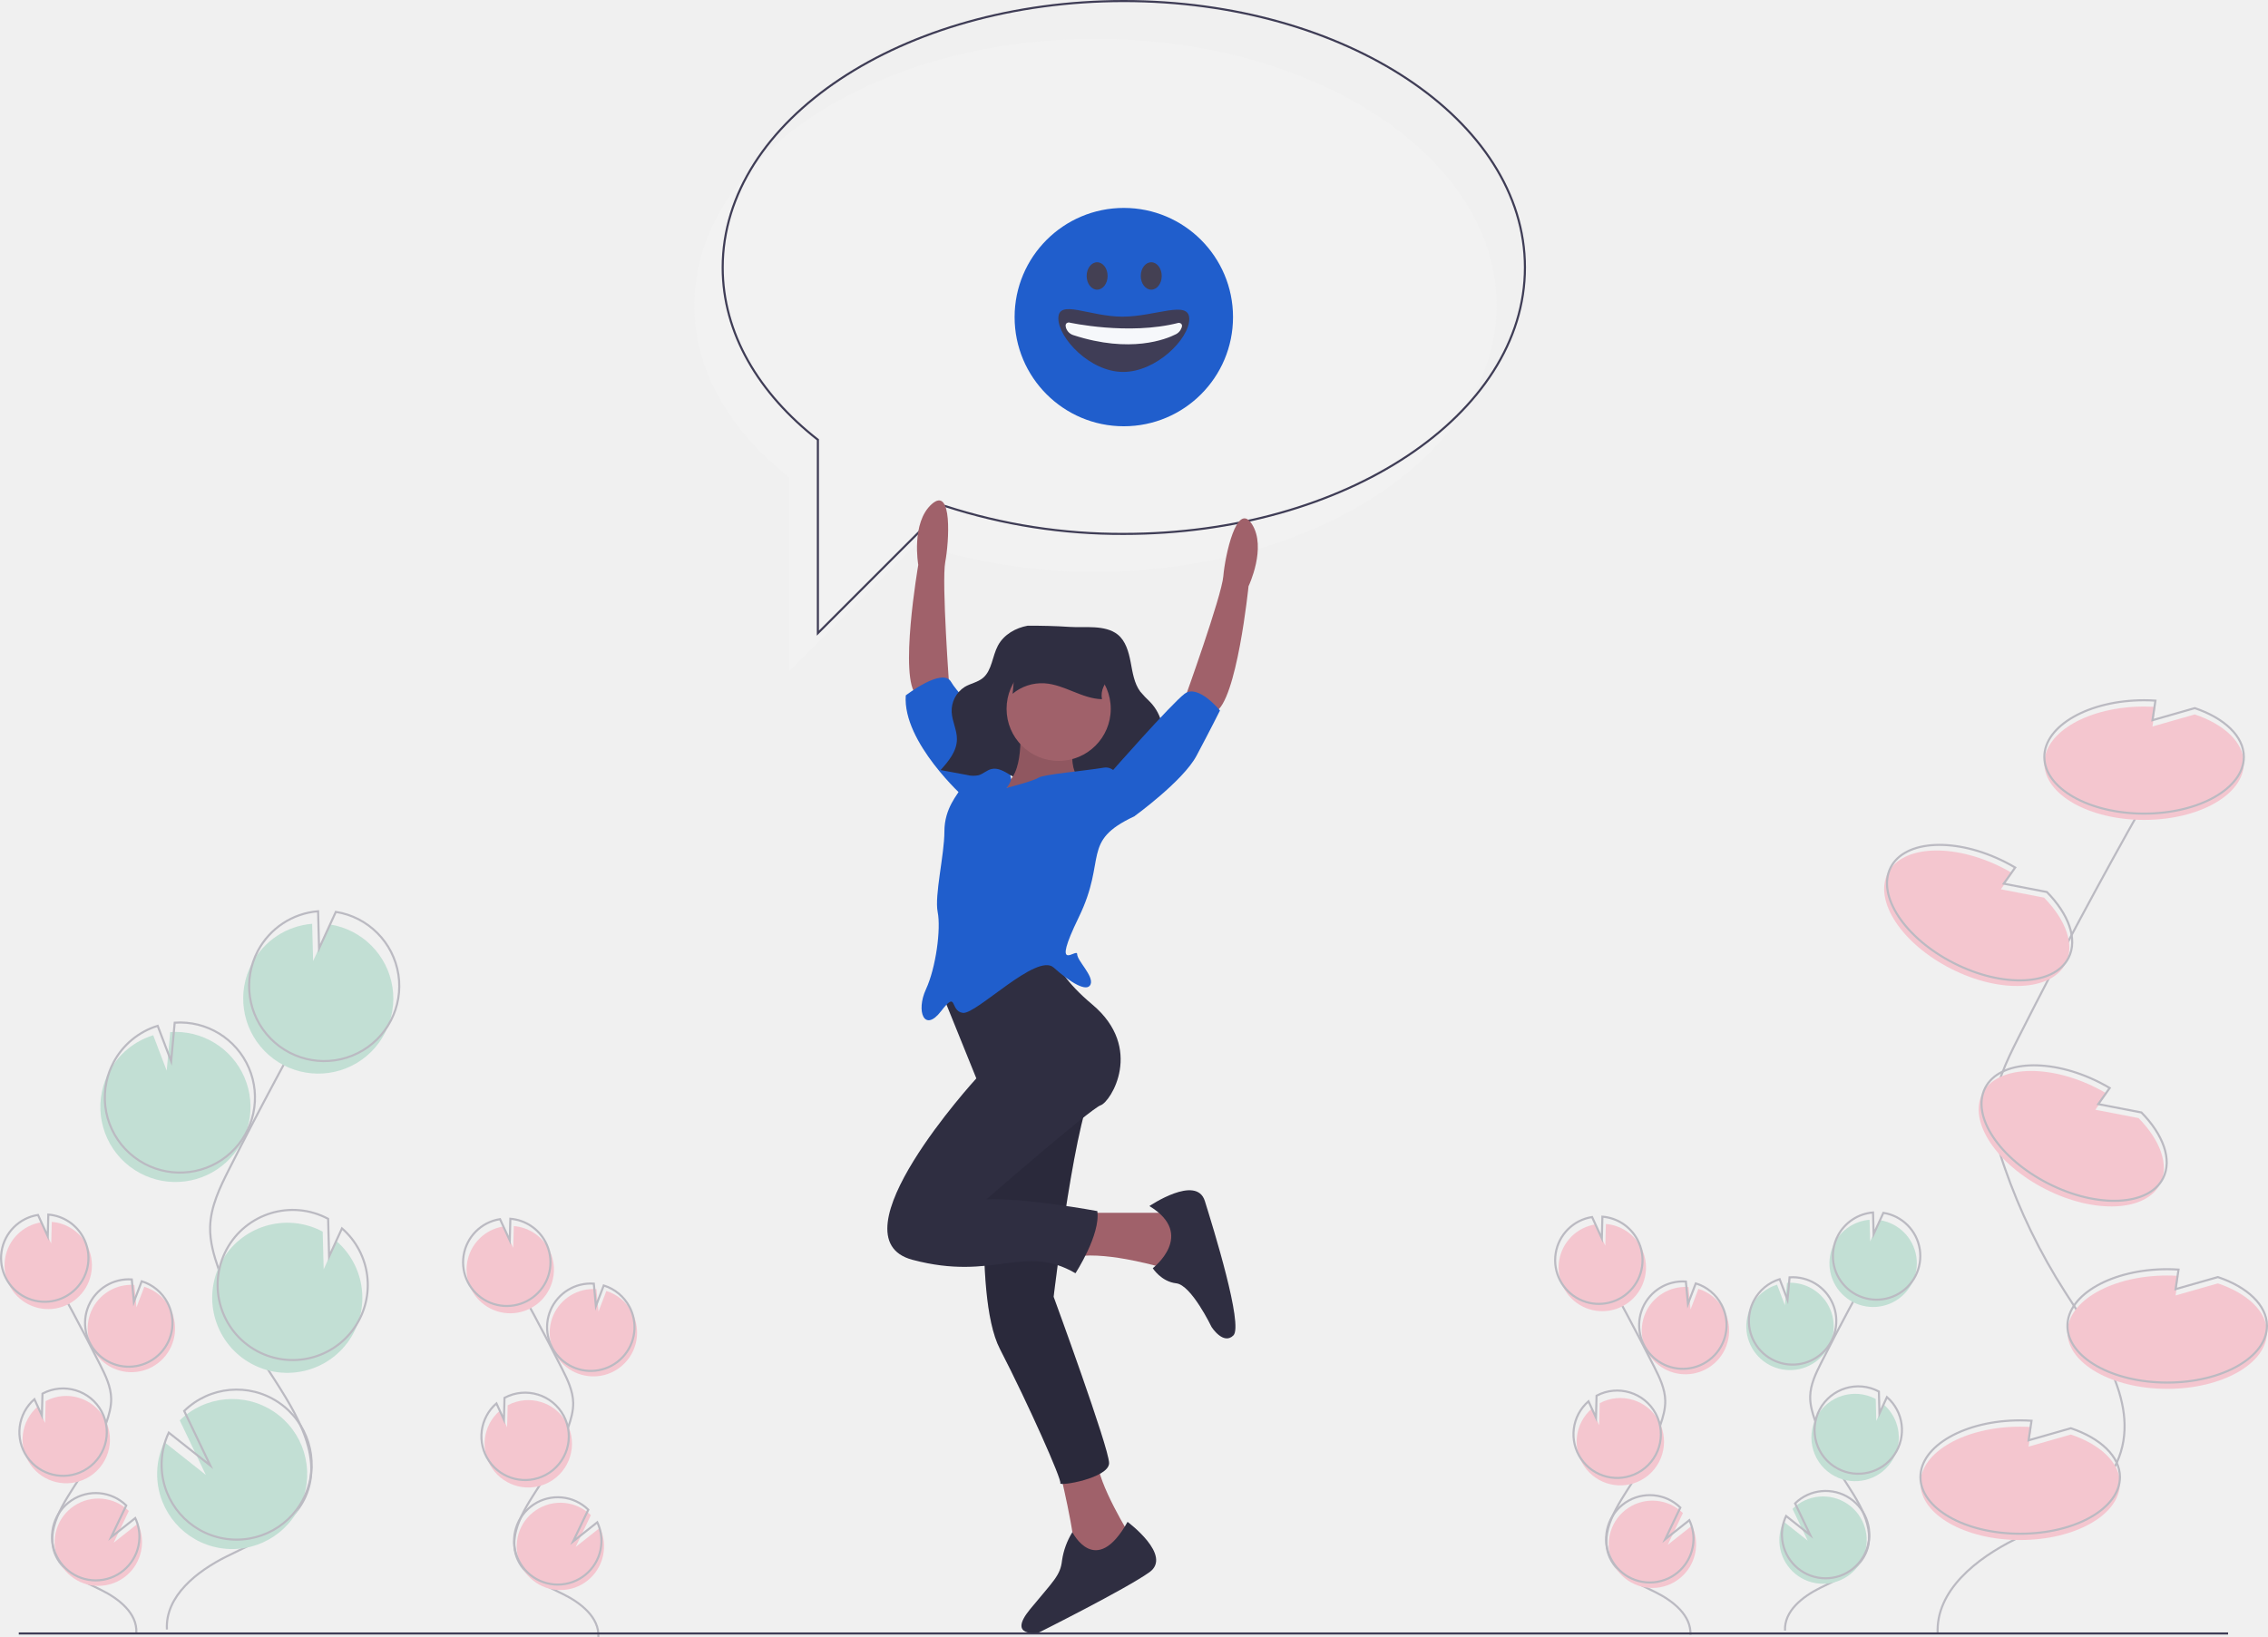
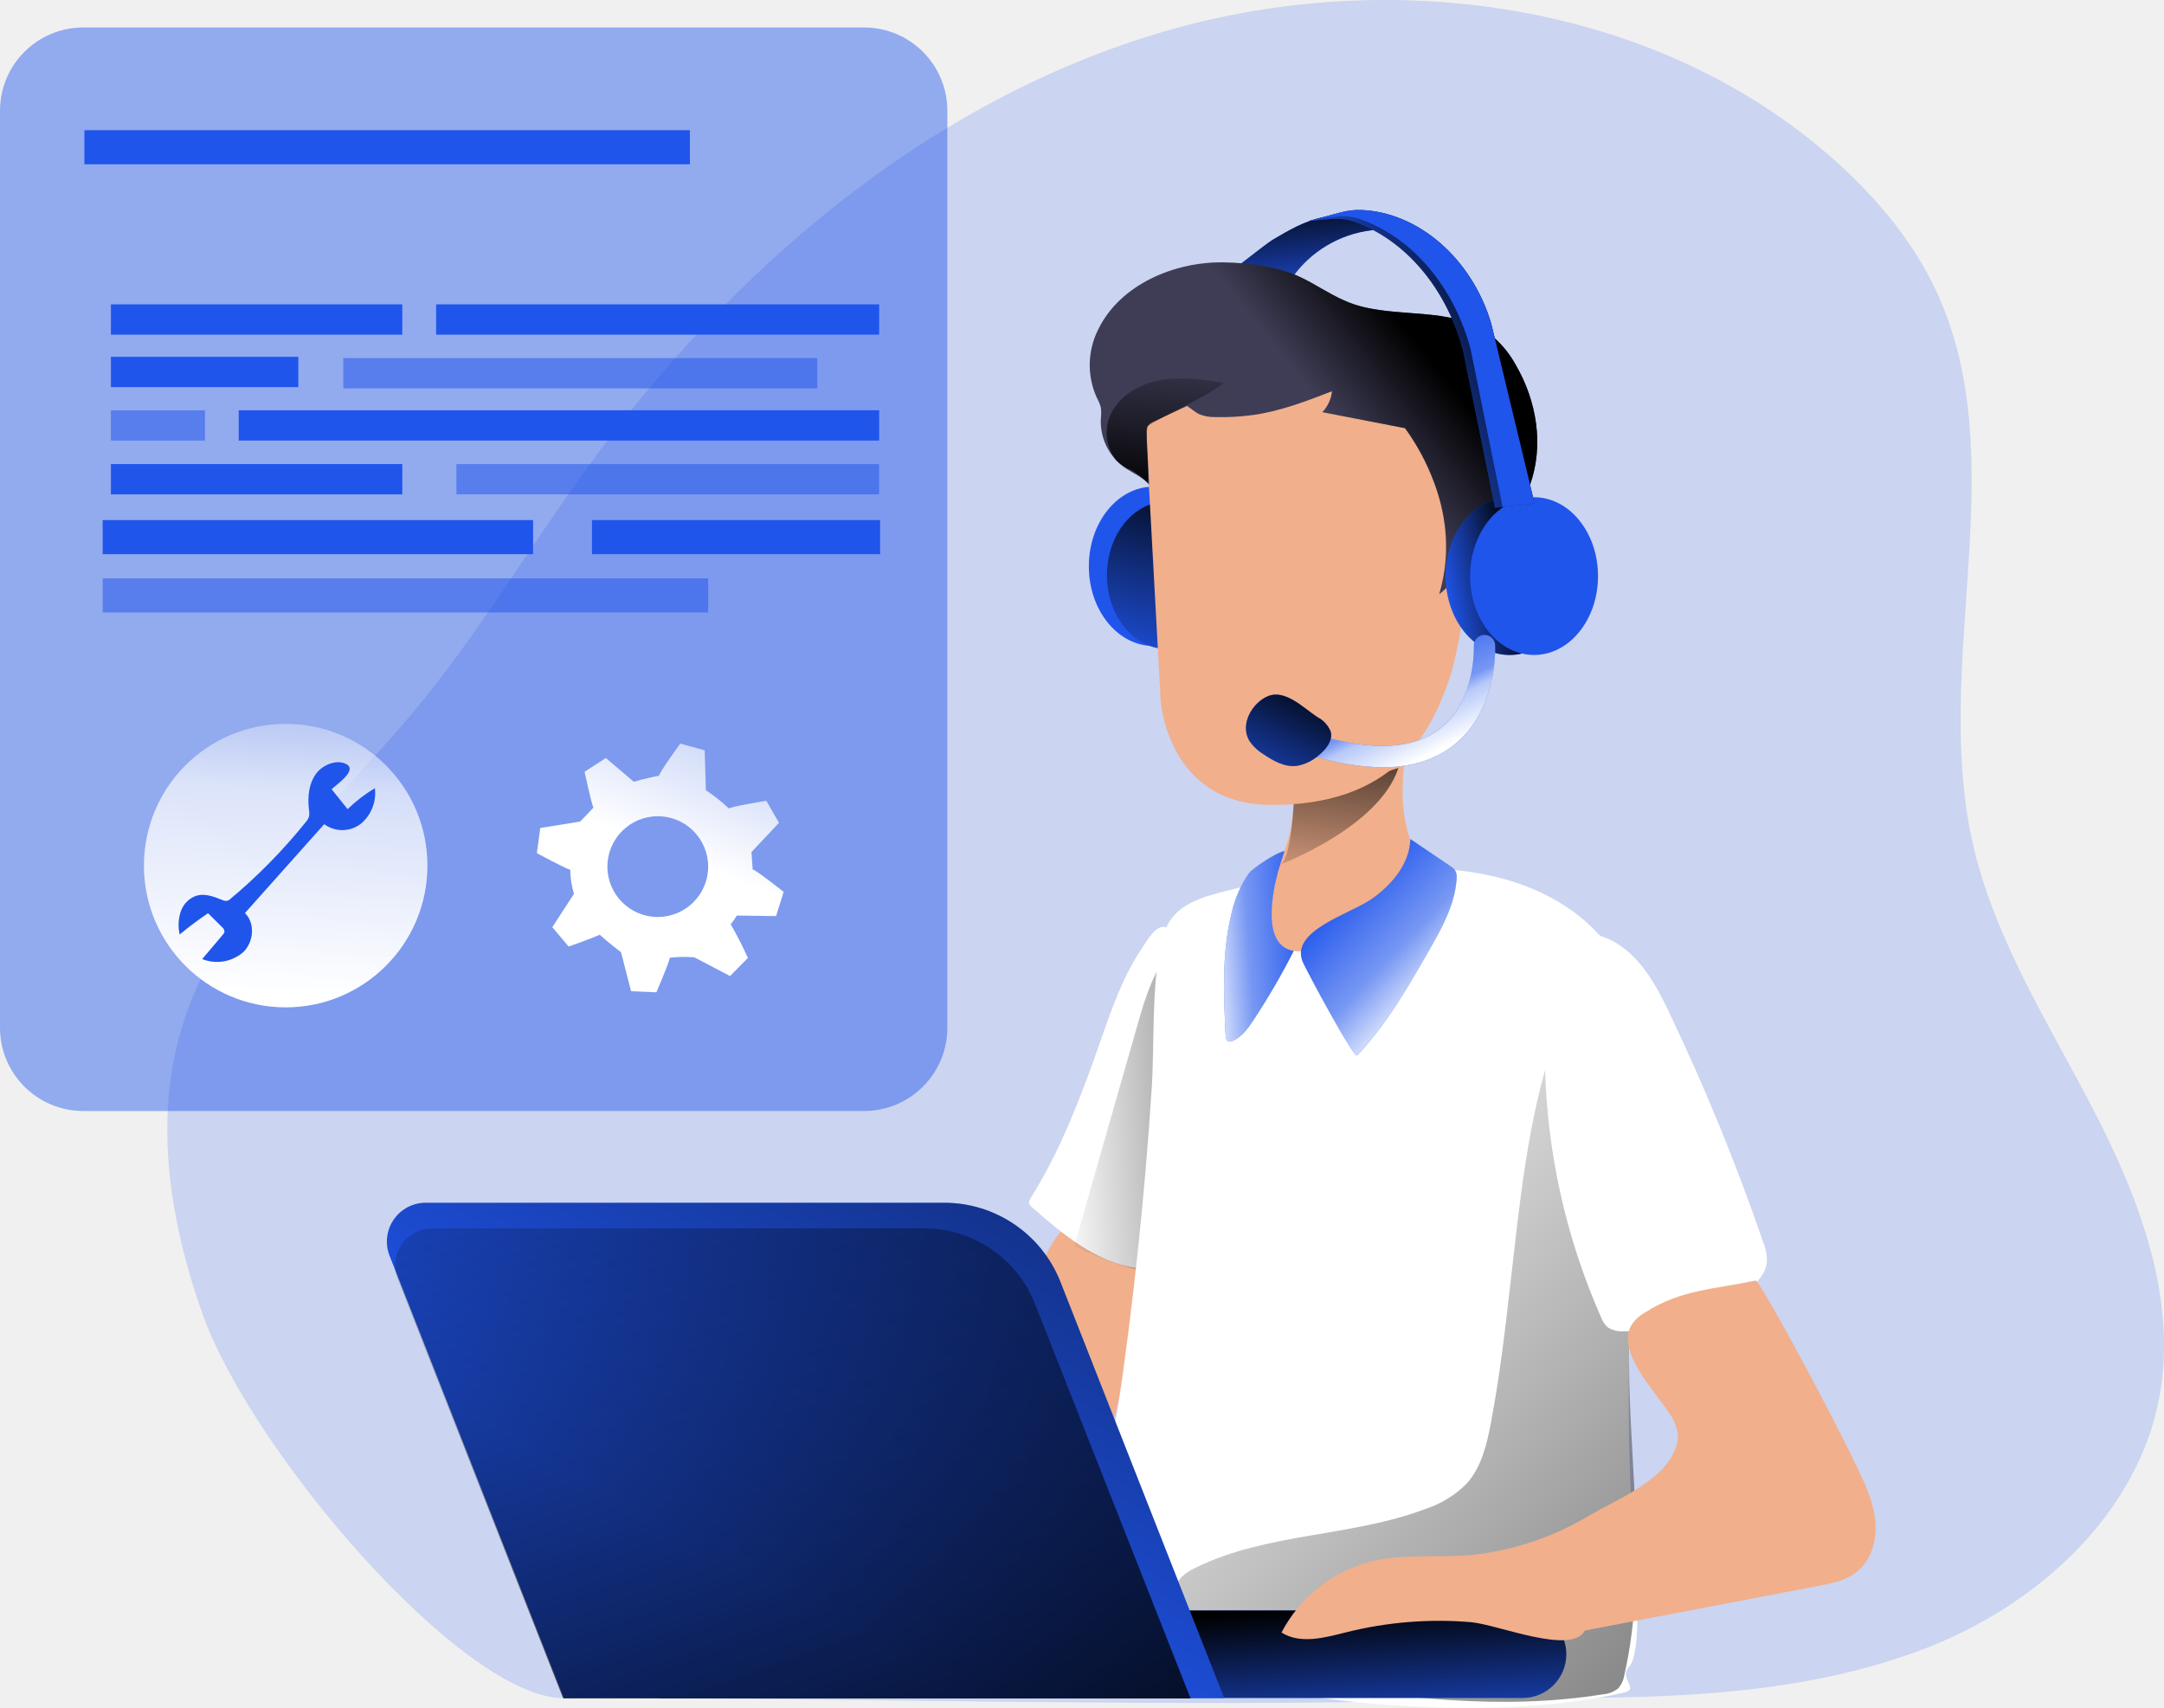
- <svg xmlns="http://www.w3.org/2000/svg" id="ad94a318-fdfb-45a5-9490-4bb7b0f90139" data-name="Layer 1" width="1079.944" height="779.709" viewBox="0 0 1079.944 779.709">
-   <path d="M581.65,78.409c-105.486,0-191,56.816-191,126.902,0,31.294,17.059,59.936,45.322,82.062V379.477l60.546-60.546a271.673,271.673,0,0,0,85.132,13.282c105.486,0,191-56.816,191-126.902S687.136,78.409,581.65,78.409Z" transform="translate(-60.02816 -59.9088)" fill="#f2f2f2" />
-   <g opacity="0.3">
-     <path d="M902.585,710.059a20.813,20.813,0,1,0,8.339-39.133l-.986,10.679-3.731-9.8a20.734,20.734,0,0,0-12.221,10.109,20.408,20.408,0,0,0-1.974,5.407A20.809,20.809,0,0,0,902.585,710.059Z" transform="translate(-60.02816 -59.9088)" fill="#57b894" />
-     <path d="M910.001,836.591c-.495-9.271,8.313-16.181,16.631-20.306s17.9-7.978,21.735-16.433c5.513-12.151-3.919-25.329-11.121-36.561a125.3,125.3,0,0,1-12.919-26.631c-1.298-3.751-2.429-7.641-2.348-11.61.116-5.716,2.713-11.052,5.29-16.155q12.88-25.498,26.954-50.369" transform="translate(-60.02816 -59.9088)" fill="none" stroke="#3f3d56" stroke-miterlimit="10" />
-     <path d="M903.82,707.449a20.813,20.813,0,1,0,8.339-39.133l-.986,10.679-3.731-9.8a20.734,20.734,0,0,0-12.221,10.109,20.409,20.409,0,0,0-1.974,5.407A20.809,20.809,0,0,0,903.82,707.449Z" transform="translate(-60.02816 -59.9088)" fill="none" stroke="#3f3d56" stroke-miterlimit="10" />
-     <path d="M933.58,651.868A20.788,20.788,0,0,1,950.262,640.9l.269,10.323,4.645-10.145a20.81,20.81,0,1,1-21.596,10.789Z" transform="translate(-60.02816 -59.9088)" fill="#57b894" />
-     <path d="M935.227,648.387A20.788,20.788,0,0,1,951.909,637.419l.269,10.323,4.645-10.145A20.81,20.81,0,1,1,935.227,648.387Z" transform="translate(-60.02816 -59.9088)" fill="none" stroke="#3f3d56" stroke-miterlimit="10" />
-     <path d="M933.6,762.984a20.81,20.81,0,0,0,23.426-34.076l-3.569,7.796-.27-10.445a.363.363,0,0,0-.05-.027A20.811,20.811,0,1,0,933.6,762.984Z" transform="translate(-60.02816 -59.9088)" fill="#57b894" />
-     <path d="M935.102,759.434a20.81,20.81,0,0,0,23.426-34.076l-3.569,7.796L954.69,722.71a.364.364,0,0,0-.05-.027,20.811,20.811,0,1,0-19.538,36.752Z" transform="translate(-60.02816 -59.9088)" fill="none" stroke="#3f3d56" stroke-miterlimit="10" />
-     <path d="M907.303,794.168a20.801,20.801,0,1,0,6.255-15.574l7.225,15.118-11.507-9.11A20.616,20.616,0,0,0,907.303,794.168Z" transform="translate(-60.02816 -59.9088)" fill="#57b894" />
-     <path d="M908.538,791.558a20.801,20.801,0,1,0,6.255-15.574l7.225,15.118-11.507-9.11A20.617,20.617,0,0,0,908.538,791.558Z" transform="translate(-60.02816 -59.9088)" fill="none" stroke="#3f3d56" stroke-miterlimit="10" />
-   </g>
-   <g opacity="0.3">
-     <path d="M352.359,713.059a20.813,20.813,0,1,1-8.339-39.133l.986,10.679,3.731-9.8a20.734,20.734,0,0,1,12.221,10.109,20.409,20.409,0,0,1,1.974,5.407A20.809,20.809,0,0,1,352.359,713.059Z" transform="translate(-60.02816 -59.9088)" fill="#ff6584" />
-     <path d="M344.943,839.591c.495-9.271-8.313-16.181-16.631-20.306s-17.9-7.978-21.735-16.433c-5.513-12.151,3.919-25.329,11.121-36.561A125.3,125.3,0,0,0,330.616,739.66c1.298-3.751,2.429-7.641,2.348-11.61-.116-5.716-2.713-11.052-5.29-16.155q-12.88-25.498-26.954-50.369" transform="translate(-60.02816 -59.9088)" fill="none" stroke="#3f3d56" stroke-miterlimit="10" />
-     <path d="M351.124,710.449a20.813,20.813,0,1,1-8.339-39.133l.986,10.679,3.731-9.8a20.734,20.734,0,0,1,12.221,10.109,20.409,20.409,0,0,1,1.974,5.407A20.809,20.809,0,0,1,351.124,710.449Z" transform="translate(-60.02816 -59.9088)" fill="none" stroke="#3f3d56" stroke-miterlimit="10" />
-     <path d="M321.363,654.868A20.788,20.788,0,0,0,304.682,643.9l-.269,10.323-4.645-10.145a20.81,20.81,0,1,0,21.596,10.789Z" transform="translate(-60.02816 -59.9088)" fill="#ff6584" />
-     <path d="M319.716,651.387a20.788,20.788,0,0,0-16.682-10.968l-.269,10.323-4.645-10.145A20.81,20.81,0,1,0,319.716,651.387Z" transform="translate(-60.02816 -59.9088)" fill="none" stroke="#3f3d56" stroke-miterlimit="10" />
-     <path d="M321.344,765.984a20.81,20.81,0,0,1-23.426-34.076l3.569,7.796.27-10.445a.363.363,0,0,1,.05-.027,20.811,20.811,0,1,1,19.538,36.752Z" transform="translate(-60.02816 -59.9088)" fill="#ff6584" />
-     <path d="M319.841,762.434a20.81,20.81,0,0,1-23.426-34.076l3.569,7.796.27-10.445a.364.364,0,0,1,.05-.027,20.811,20.811,0,1,1,19.538,36.752Z" transform="translate(-60.02816 -59.9088)" fill="none" stroke="#3f3d56" stroke-miterlimit="10" />
-     <path d="M347.641,797.168a20.801,20.801,0,1,1-6.255-15.574l-7.225,15.118,11.507-9.11A20.616,20.616,0,0,1,347.641,797.168Z" transform="translate(-60.02816 -59.9088)" fill="#ff6584" />
-     <path d="M346.406,794.558a20.801,20.801,0,1,1-6.255-15.574l-7.225,15.118,11.507-9.11A20.617,20.617,0,0,1,346.406,794.558Z" transform="translate(-60.02816 -59.9088)" fill="none" stroke="#3f3d56" stroke-miterlimit="10" />
-   </g>
-   <g opacity="0.3">
-     <path d="M872.359,712.059a20.813,20.813,0,1,1-8.339-39.133l.986,10.679,3.731-9.8a20.734,20.734,0,0,1,12.221,10.109,20.409,20.409,0,0,1,1.974,5.407A20.809,20.809,0,0,1,872.359,712.059Z" transform="translate(-60.02816 -59.9088)" fill="#ff6584" />
-     <path d="M864.943,838.591c.495-9.271-8.313-16.181-16.631-20.306s-17.9-7.978-21.735-16.433c-5.513-12.151,3.919-25.329,11.121-36.561A125.3,125.3,0,0,0,850.616,738.66c1.298-3.751,2.429-7.641,2.348-11.61-.116-5.716-2.713-11.052-5.29-16.155q-12.88-25.498-26.954-50.369" transform="translate(-60.02816 -59.9088)" fill="none" stroke="#3f3d56" stroke-miterlimit="10" />
-     <path d="M871.124,709.449a20.813,20.813,0,1,1-8.339-39.133l.986,10.679,3.731-9.8a20.734,20.734,0,0,1,12.221,10.109,20.409,20.409,0,0,1,1.974,5.407A20.809,20.809,0,0,1,871.124,709.449Z" transform="translate(-60.02816 -59.9088)" fill="none" stroke="#3f3d56" stroke-miterlimit="10" />
-     <path d="M841.363,653.868A20.788,20.788,0,0,0,824.682,642.9l-.269,10.323-4.645-10.145a20.81,20.81,0,1,0,21.596,10.789Z" transform="translate(-60.02816 -59.9088)" fill="#ff6584" />
-     <path d="M839.716,650.387a20.788,20.788,0,0,0-16.682-10.968l-.269,10.323-4.645-10.145A20.81,20.81,0,1,0,839.716,650.387Z" transform="translate(-60.02816 -59.9088)" fill="none" stroke="#3f3d56" stroke-miterlimit="10" />
-     <path d="M841.344,764.984a20.81,20.81,0,0,1-23.426-34.076l3.569,7.796.27-10.445a.363.363,0,0,1,.05-.027,20.811,20.811,0,1,1,19.538,36.752Z" transform="translate(-60.02816 -59.9088)" fill="#ff6584" />
-     <path d="M839.841,761.434a20.81,20.81,0,0,1-23.426-34.076l3.569,7.796.27-10.445a.364.364,0,0,1,.05-.027,20.811,20.811,0,1,1,19.538,36.752Z" transform="translate(-60.02816 -59.9088)" fill="none" stroke="#3f3d56" stroke-miterlimit="10" />
-     <path d="M867.641,796.168a20.801,20.801,0,1,1-6.255-15.574l-7.225,15.118,11.507-9.11A20.616,20.616,0,0,1,867.641,796.168Z" transform="translate(-60.02816 -59.9088)" fill="#ff6584" />
-     <path d="M866.406,793.558a20.801,20.801,0,1,1-6.255-15.574l-7.225,15.118,11.507-9.11A20.617,20.617,0,0,1,866.406,793.558Z" transform="translate(-60.02816 -59.9088)" fill="none" stroke="#3f3d56" stroke-miterlimit="10" />
-   </g>
-   <g opacity="0.3">
-     <path d="M132.359,711.059a20.813,20.813,0,1,1-8.339-39.133l.986,10.679,3.731-9.8a20.734,20.734,0,0,1,12.221,10.109,20.409,20.409,0,0,1,1.974,5.407A20.809,20.809,0,0,1,132.359,711.059Z" transform="translate(-60.02816 -59.9088)" fill="#ff6584" />
-     <path d="M124.943,837.591c.495-9.271-8.313-16.181-16.631-20.306S90.412,809.308,86.576,800.853c-5.513-12.151,3.919-25.329,11.121-36.561A125.3,125.3,0,0,0,110.616,737.66c1.298-3.751,2.429-7.641,2.348-11.61-.116-5.716-2.713-11.052-5.29-16.155Q94.794,684.398,80.72,659.526" transform="translate(-60.02816 -59.9088)" fill="none" stroke="#3f3d56" stroke-miterlimit="10" />
-     <path d="M131.124,708.449a20.813,20.813,0,1,1-8.339-39.133l.986,10.679,3.731-9.8a20.734,20.734,0,0,1,12.221,10.109,20.409,20.409,0,0,1,1.974,5.407A20.809,20.809,0,0,1,131.124,708.449Z" transform="translate(-60.02816 -59.9088)" fill="none" stroke="#3f3d56" stroke-miterlimit="10" />
-     <path d="M101.363,652.868A20.788,20.788,0,0,0,84.682,641.9l-.269,10.323-4.645-10.145a20.81,20.81,0,1,0,21.596,10.789Z" transform="translate(-60.02816 -59.9088)" fill="#ff6584" />
-     <path d="M99.716,649.387a20.788,20.788,0,0,0-16.682-10.968l-.269,10.323-4.645-10.145A20.81,20.81,0,1,0,99.716,649.387Z" transform="translate(-60.02816 -59.9088)" fill="none" stroke="#3f3d56" stroke-miterlimit="10" />
-     <path d="M101.344,763.984A20.81,20.81,0,0,1,77.917,729.908l3.569,7.796.27-10.445a.363.363,0,0,1,.05-.027,20.811,20.811,0,1,1,19.538,36.752Z" transform="translate(-60.02816 -59.9088)" fill="#ff6584" />
-     <path d="M99.841,760.434a20.81,20.81,0,0,1-23.426-34.076l3.569,7.796L80.254,723.71a.364.364,0,0,1,.05-.027,20.811,20.811,0,1,1,19.538,36.752Z" transform="translate(-60.02816 -59.9088)" fill="none" stroke="#3f3d56" stroke-miterlimit="10" />
-     <path d="M127.641,795.168a20.801,20.801,0,1,1-6.255-15.574l-7.225,15.118,11.507-9.11A20.616,20.616,0,0,1,127.641,795.168Z" transform="translate(-60.02816 -59.9088)" fill="#ff6584" />
-     <path d="M126.406,792.558a20.801,20.801,0,1,1-6.255-15.574l-7.225,15.118,11.507-9.11A20.617,20.617,0,0,1,126.406,792.558Z" transform="translate(-60.02816 -59.9088)" fill="none" stroke="#3f3d56" stroke-miterlimit="10" />
-   </g>
-   <g opacity="0.3">
-     <path d="M126.768,618.719a35.75,35.75,0,1,0,14.324-67.22l-1.693,18.345L132.989,553.01a35.616,35.616,0,0,0-20.993,17.365,35.057,35.057,0,0,0-3.391,9.287A35.744,35.744,0,0,0,126.768,618.719Z" transform="translate(-60.02816 -59.9088)" fill="#57b894" />
-     <path d="M139.507,836.068c-.849-15.925,14.28-27.795,28.568-34.88s30.747-13.704,37.336-28.227c9.469-20.873-6.731-43.509-19.103-62.803a215.232,215.232,0,0,1-22.191-45.745c-2.23-6.444-4.172-13.125-4.034-19.943.199-9.818,4.66-18.984,9.087-27.75q22.125-43.799,46.3-86.521" transform="translate(-60.02816 -59.9088)" fill="none" stroke="#3f3d56" stroke-miterlimit="10" />
-     <path d="M128.89,614.235a35.75,35.75,0,1,0,14.324-67.22l-1.693,18.345L135.111,548.526a35.616,35.616,0,0,0-20.993,17.365,35.057,35.057,0,0,0-3.391,9.287A35.744,35.744,0,0,0,128.89,614.235Z" transform="translate(-60.02816 -59.9088)" fill="none" stroke="#3f3d56" stroke-miterlimit="10" />
-     <path d="M180.01,518.762a35.709,35.709,0,0,1,28.655-18.84l.463,17.733,7.978-17.426a35.746,35.746,0,1,1-37.096,18.533Z" transform="translate(-60.02816 -59.9088)" fill="#57b894" />
-     <path d="M182.839,512.782a35.709,35.709,0,0,1,28.655-18.84l.463,17.733,7.978-17.426a35.746,35.746,0,1,1-37.096,18.533Z" transform="translate(-60.02816 -59.9088)" fill="none" stroke="#3f3d56" stroke-miterlimit="10" />
-     <path d="M180.044,709.629a35.746,35.746,0,0,0,40.24-58.533l-6.131,13.391-.463-17.941a.624.624,0,0,0-.085-.047,35.748,35.748,0,1,0-33.561,63.13Z" transform="translate(-60.02816 -59.9088)" fill="#57b894" />
-     <path d="M182.625,703.533a35.746,35.746,0,0,0,40.24-58.533l-6.131,13.391-.463-17.941a.622.622,0,0,0-.085-.047,35.748,35.748,0,1,0-33.561,63.13Z" transform="translate(-60.02816 -59.9088)" fill="none" stroke="#3f3d56" stroke-miterlimit="10" />
-     <path d="M134.872,763.196a35.731,35.731,0,1,0,10.745-26.753L158.028,762.413l-19.765-15.649A35.414,35.414,0,0,0,134.872,763.196Z" transform="translate(-60.02816 -59.9088)" fill="#57b894" />
-     <path d="M136.994,758.712a35.731,35.731,0,1,0,10.745-26.753l12.411,25.969L140.384,742.279A35.414,35.414,0,0,0,136.994,758.712Z" transform="translate(-60.02816 -59.9088)" fill="none" stroke="#3f3d56" stroke-miterlimit="10" />
-   </g>
-   <g opacity="0.3">
-     <path d="M982.692,838.181c-1.1-20.616,18.486-35.982,36.982-45.153s39.803-17.74,48.332-36.54c12.258-27.02-8.714-56.323-24.729-81.3A278.624,278.624,0,0,1,1014.55,615.97c-2.886-8.342-5.4-16.991-5.221-25.817.258-12.71,6.032-24.576,11.764-35.922q28.641-56.699,59.937-112.004" transform="translate(-60.02816 -59.9088)" fill="none" stroke="#3f3d56" stroke-miterlimit="10" />
-     <path d="M1105.107,400.19l-20.135,5.753,1.398-9.321c-1.773-.114-3.572-.179-5.398-.179-26.234,0-47.5,12.088-47.5,27s21.266,27,47.5,27,47.5-12.088,47.5-27C1128.472,413.541,1119.089,404.889,1105.107,400.19Z" transform="translate(-60.02816 -59.9088)" fill="#ff6584" />
-     <path d="M1105.107,397.19l-20.135,5.753,1.398-9.321c-1.773-.114-3.572-.179-5.398-.179-26.234,0-47.5,12.088-47.5,27s21.266,27,47.5,27,47.5-12.088,47.5-27C1128.472,410.541,1119.089,401.889,1105.107,397.19Z" transform="translate(-60.02816 -59.9088)" fill="none" stroke="#3f3d56" stroke-miterlimit="10" />
-     <path d="M1046.107,743.19l-20.135,5.753,1.398-9.321c-1.773-.114-3.572-.179-5.398-.179-26.234,0-47.5,12.088-47.5,27s21.266,27,47.5,27,47.5-12.088,47.5-27C1069.472,756.541,1060.089,747.889,1046.107,743.19Z" transform="translate(-60.02816 -59.9088)" fill="#ff6584" />
-     <path d="M1046.107,740.19l-20.135,5.753,1.398-9.321c-1.773-.114-3.572-.179-5.398-.179-26.234,0-47.5,12.088-47.5,27s21.266,27,47.5,27,47.5-12.088,47.5-27C1069.472,753.541,1060.089,744.889,1046.107,740.19Z" transform="translate(-60.02816 -59.9088)" fill="none" stroke="#3f3d56" stroke-miterlimit="10" />
-     <path d="M1116.107,671.19l-20.135,5.753,1.398-9.321c-1.773-.114-3.572-.179-5.398-.179-26.234,0-47.5,12.088-47.5,27s21.266,27,47.5,27,47.5-12.088,47.5-27C1139.472,684.541,1130.089,675.889,1116.107,671.19Z" transform="translate(-60.02816 -59.9088)" fill="#ff6584" />
-     <path d="M1116.107,668.19l-20.135,5.753,1.398-9.321c-1.773-.114-3.572-.179-5.398-.179-26.234,0-47.5,12.088-47.5,27s21.266,27,47.5,27,47.5-12.088,47.5-27C1139.472,681.541,1130.089,672.889,1116.107,668.19Z" transform="translate(-60.02816 -59.9088)" fill="none" stroke="#3f3d56" stroke-miterlimit="10" />
-     <path d="M1033.337,487.46l-20.56-3.978,5.464-7.681c-1.529-.904-3.105-1.775-4.734-2.601-23.396-11.867-47.831-10.706-54.576,2.593s6.753,33.7,30.149,45.566,47.831,10.706,54.576-2.593C1048.135,509.936,1043.681,497.976,1033.337,487.46Z" transform="translate(-60.02816 -59.9088)" fill="#ff6584" />
-     <path d="M1034.694,484.785l-20.56-3.978,5.464-7.681c-1.529-.904-3.105-1.775-4.734-2.601-23.396-11.867-47.831-10.706-54.576,2.593s6.753,33.7,30.149,45.566,47.831,10.706,54.576-2.593C1049.492,507.261,1045.038,495.3,1034.694,484.785Z" transform="translate(-60.02816 -59.9088)" fill="none" stroke="#3f3d56" stroke-miterlimit="10" />
-     <path d="M1078.337,592.46l-20.56-3.978,5.464-7.681c-1.529-.904-3.105-1.775-4.734-2.601-23.396-11.867-47.831-10.706-54.576,2.593s6.753,33.7,30.149,45.566,47.831,10.706,54.576-2.593C1093.135,614.936,1088.681,602.976,1078.337,592.46Z" transform="translate(-60.02816 -59.9088)" fill="#ff6584" />
-     <path d="M1079.694,589.785l-20.56-3.978,5.464-7.681c-1.529-.904-3.105-1.775-4.734-2.601-23.396-11.867-47.831-10.706-54.576,2.593s6.753,33.7,30.149,45.566,47.831,10.706,54.576-2.593C1094.492,612.261,1090.038,600.3,1079.694,589.785Z" transform="translate(-60.02816 -59.9088)" fill="none" stroke="#3f3d56" stroke-miterlimit="10" />
-   </g>
-   <line x1="8.944" y1="778.034" x2="1060.944" y2="778.034" fill="none" stroke="#3f3d56" stroke-miterlimit="10" />
-   <path d="M595.15,60.409c-105.486,0-191,56.816-191,126.902,0,31.294,17.059,59.936,45.322,82.062V361.477l60.546-60.546a271.673,271.673,0,0,0,85.132,13.282c105.486,0,191-56.816,191-126.902S700.636,60.409,595.15,60.409Z" transform="translate(-60.02816 -59.9088)" fill="none" stroke="#3f3d56" stroke-miterlimit="10" />
-   <path d="M512.16,388.773s-3.842-51.741-2.033-61.204,3.508-36.4-6.438-27.545-6.412,28.945-6.412,28.945-9.438,54.682-.709,62.1S512.16,388.773,512.16,388.773Z" transform="translate(-60.02816 -59.9088)" fill="#a0616a" />
-   <path d="M519.323,439.94s-29.604-26.403-28.003-48.806c0,0,17.602-13.602,21.603-6.401s33.079,35.293,28.141,44.85S519.323,439.94,519.323,439.94Z" transform="translate(-60.02816 -59.9088)" fill="#205ecc" />
-   <path d="M624.136,392.734s17.602-48.806,18.402-58.407,6.401-36.004,13.602-24.803-1.6,29.604-1.6,29.604-5.601,55.207-16.002,60.007S624.136,392.734,624.136,392.734Z" transform="translate(-60.02816 -59.9088)" fill="#a0616a" />
-   <path d="M576.13,637.564h47.206l2.4,24.003-11.201,2.4s-26.403-8.001-41.605-5.601S576.13,637.564,576.13,637.564Z" transform="translate(-60.02816 -59.9088)" fill="#a0616a" />
-   <path d="M607.334,634.364s22.403-15.202,26.403-2.4,18.402,59.207,13.602,64.008-10.401-4-10.401-4-9.601-20.002-16.802-20.803-11.201-7.201-11.201-7.201S629.736,647.965,607.334,634.364Z" transform="translate(-60.02816 -59.9088)" fill="#2f2e41" />
-   <path d="M564.128,758.379s8.801,36.004,7.201,41.605,25.603,2.4,25.603,2.4l1.6-10.401s-16.002-25.603-16.002-36.804S564.128,758.379,564.128,758.379Z" transform="translate(-60.02816 -59.9088)" fill="#a0616a" />
-   <path d="M596.932,784.782s21.603,16.002,10.401,24.003-52.806,28.803-52.806,28.803-15.202,2.4-4-11.201,14.402-16.002,15.202-23.203a35.122,35.122,0,0,1,4.934-13.508S581.73,811.985,596.932,784.782Z" transform="translate(-60.02816 -59.9088)" fill="#2f2e41" />
-   <path d="M531.324,592.759s-8.801,83.21,4.801,109.613,29.604,62.408,28.803,64.008,23.203-2.4,23.203-9.601-26.403-79.21-26.403-79.21,11.201-93.611,20.002-100.012S531.324,592.759,531.324,592.759Z" transform="translate(-60.02816 -59.9088)" fill="#2f2e41" />
-   <path d="M531.324,592.759s-8.801,83.21,4.801,109.613,29.604,62.408,28.803,64.008,23.203-2.4,23.203-9.601-26.403-79.21-26.403-79.21,11.201-93.611,20.002-100.012S531.324,592.759,531.324,592.759Z" transform="translate(-60.02816 -59.9088)" opacity="0.1" />
-   <path d="M549.408,357.93c-5.719,1.035-11.385,4.177-14.229,9.544-2.653,5.006-2.822,11.696-7.042,15.291-2.52,2.146-5.94,2.642-8.754,4.328a13.482,13.482,0,0,0-6.201,12.008c.225,4.414,2.553,8.526,2.504,12.947-.064,5.747-4.038,10.492-7.776,14.651l12.395,2.3a12.339,12.339,0,0,0,5.734.152c2.141-.634,3.88-2.397,6.044-2.934,3.104-.771,6.175,1.117,8.944,2.792,7.882,4.768,16.334,8.366,24.756,11.949,2.478,1.054,5.287,2.109,7.731.972,1.974-.918,3.202-3.065,5.059-4.226,3.326-2.08,7.502-.514,11.239.513a37.152,37.152,0,0,0,25.383-2.161c-1.712-2-3.956-3.398-5.801-5.26s-3.338-4.499-2.85-7.151c.497-2.704,2.822-4.51,4.407-6.692a15.724,15.724,0,0,0,2.392-11.924,21.754,21.754,0,0,0-5.707-10.801,57.051,57.051,0,0,1-4.669-4.923c-2.916-3.938-3.638-9.151-4.571-14.061s-2.406-10.134-6.192-13.124c-6.033-4.763-15.829-3.139-22.881-3.612C562.599,358.055,556.116,357.93,549.408,357.93Z" transform="translate(-60.02816 -59.9088)" fill="#2f2e41" />
-   <path d="M509.722,535.952l15.202,37.605s-69.608,76.009-30.404,86.41,52.806-8.001,77.609,6.401c0,0,12.001-18.402,10.401-29.604,0,0-34.404-6.401-52.806-5.601,0,0,49.606-43.205,54.407-44.805s20.803-27.203-4-48.006S561.728,506.348,561.728,506.348Z" transform="translate(-60.02816 -59.9088)" fill="#2f2e41" />
-   <path d="M545.726,405.536s2.4,24.803-8.001,28.003,40.805,2.4,40.805,2.4-12.001-7.201-6.401-22.403S545.726,405.536,545.726,405.536Z" transform="translate(-60.02816 -59.9088)" fill="#a0616a" />
-   <path d="M545.726,405.536s2.4,24.803-8.001,28.003,40.805,2.4,40.805,2.4-12.001-7.201-6.401-22.403S545.726,405.536,545.726,405.536Z" transform="translate(-60.02816 -59.9088)" opacity="0.1" />
-   <path d="M600.133,448.741s-4.801-24.803-14.402-23.203-28.803,3.2-31.204,4.801-15.202,4.879-15.202,4.879,4.801-5.68,0-6.48-20.002,3.2-21.603,6.401-8.001,9.601-8.001,20.803-4.801,30.404-3.2,38.405-.8,26.403-5.601,36.804-.8,20.803,7.201,10.401,4,0,10.401.8S553.727,513.549,561.728,520.75s16.002,12.001,17.602,8.001-6.401-11.201-6.401-14.402-12.802,10.401.8-17.602S574.53,460.743,600.133,448.741Z" transform="translate(-60.02816 -59.9088)" fill="#205ecc" />
-   <path d="M593.732,447.141l6.401,1.6s23.203-16.802,29.604-28.803,11.201-21.603,11.201-21.603-10.401-12.802-16.802-8.001-35.204,37.605-35.204,37.605Z" transform="translate(-60.02816 -59.9088)" fill="#205ecc" />
-   <circle cx="504.1" cy="337.626" r="24.803" fill="#a0616a" />
-   <path d="M542.187,390.35a21.784,21.784,0,0,1,15.149-4.982c9.508.585,17.877,7.36,27.4,7.572a9.82,9.82,0,0,1,.819-6.07c.739-1.513,1.904-2.98,1.747-4.657a5.68,5.68,0,0,0-2.054-3.364c-5.505-5.22-13.116-7.91-20.694-8.241-5.081-.222-14.779-.102-18.72,3.746C542.462,377.644,542.854,386.083,542.187,390.35Z" transform="translate(-60.02816 -59.9088)" fill="#2f2e41" />
-   <circle cx="535.122" cy="151.034" r="52" fill="#205ecc" />
-   <ellipse cx="522.416" cy="131.441" rx="4.987" ry="6.531" fill="#444053" />
-   <ellipse cx="548.184" cy="131.441" rx="4.987" ry="6.531" fill="#444053" />
-   <path d="M626.32,211.893c0,9.378-15.662,25.174-31.468,25.174s-30.874-16.152-30.874-25.53,14.742-.802,30.547-.802S626.32,202.515,626.32,211.893Z" transform="translate(-60.02816 -59.9088)" fill="#3f3d56" />
-   <path d="M568.96,213.496s28.41,6.323,52.278.178c0,0,2.921,0,.925,3.377a5.379,5.379,0,0,1-2.189,2.047c-4.6,2.351-21.63,9.298-48.861.437a5.356,5.356,0,0,1-3.534-3.621C567.259,214.754,567.397,213.656,568.96,213.496Z" transform="translate(-60.02816 -59.9088)" fill="#f6f8fb" />
+ <svg xmlns="http://www.w3.org/2000/svg" xmlns:xlink="http://www.w3.org/1999/xlink" id="Layer_1" data-name="Layer 1" viewBox="0 0 406.39 320.69">
+   <defs>
+     <linearGradient id="linear-gradient" x1="270.74" y1="234.8" x2="202.24" y2="237.81" gradientUnits="userSpaceOnUse">
+       <stop offset="0.01" />
+       <stop offset="1" stop-opacity="0" />
+     </linearGradient>
+     <linearGradient id="linear-gradient-2" x1="441.67" y1="443.69" x2="219.22" y2="238.19" xlink:href="#linear-gradient" />
+     <linearGradient id="linear-gradient-3" x1="204.74" y1="304.22" x2="206.43" y2="332.73" xlink:href="#linear-gradient" />
+     <linearGradient id="linear-gradient-4" x1="259.23" y1="154.67" x2="253.39" y2="200.4" xlink:href="#linear-gradient" />
+     <linearGradient id="linear-gradient-5" x1="253.75" y1="196.7" x2="274.92" y2="216.74" gradientUnits="userSpaceOnUse">
+       <stop offset="0.02" stop-color="#fff" stop-opacity="0" />
+       <stop offset="0.58" stop-color="#fff" stop-opacity="0.39" />
+       <stop offset="1" stop-color="#fff" />
+     </linearGradient>
+     <linearGradient id="linear-gradient-6" x1="250.41" y1="206.47" x2="229.94" y2="207.88" xlink:href="#linear-gradient-5" />
+     <linearGradient id="linear-gradient-7" x1="245.56" y1="145.01" x2="143.94" y2="324.55" xlink:href="#linear-gradient" />
+     <linearGradient id="linear-gradient-8" x1="181.28" y1="387.2" x2="119.18" y2="214.44" gradientUnits="userSpaceOnUse">
+       <stop offset="0.01" />
+       <stop offset="0.09" stop-opacity="0.82" />
+       <stop offset="1" stop-opacity="0" />
+     </linearGradient>
+     <linearGradient id="linear-gradient-9" x1="246.99" y1="65.36" x2="249.06" y2="87" xlink:href="#linear-gradient" />
+     <linearGradient id="linear-gradient-10" x1="224.6" y1="86.53" x2="214.15" y2="127.47" xlink:href="#linear-gradient" />
+     <linearGradient id="linear-gradient-11" x1="271.45" y1="94.82" x2="254.52" y2="108.37" xlink:href="#linear-gradient" />
+     <linearGradient id="linear-gradient-12" x1="285.59" y1="107.76" x2="271.24" y2="110.63" xlink:href="#linear-gradient" />
+     <linearGradient id="linear-gradient-13" x1="291.6" y1="88.55" x2="259.14" y2="102.67" xlink:href="#linear-gradient" />
+     <linearGradient id="linear-gradient-14" x1="58.42" y1="67.19" x2="52.45" y2="186.54" gradientUnits="userSpaceOnUse">
+       <stop offset="0.02" stop-color="#fff" stop-opacity="0" />
+       <stop offset="0.58" stop-color="#fff" stop-opacity="0.39" />
+       <stop offset="0.68" stop-color="#fff" stop-opacity="0.68" />
+       <stop offset="1" stop-color="#fff" />
+     </linearGradient>
+     <linearGradient id="linear-gradient-15" x1="152.92" y1="132.64" x2="129.21" y2="189.38" xlink:href="#linear-gradient-14" />
+     <linearGradient id="linear-gradient-16" x1="221.66" y1="123.38" x2="223.73" y2="93.83" xlink:href="#linear-gradient" />
+     <linearGradient id="linear-gradient-17" x1="262.03" y1="150.04" x2="272.33" y2="171.21" xlink:href="#linear-gradient-14" />
+     <linearGradient id="linear-gradient-18" x1="251.05" y1="156.41" x2="238.63" y2="181.44" xlink:href="#linear-gradient" />
+   </defs>
+   <path d="M365.08,339.18c21.17-8,40.31-25.11,44.46-47.37,3.42-18.36-3.63-37-12.2-53.61s-18.95-32.66-22.95-50.9c-7.45-33.92,7.92-71.55-6.68-103.06-4.39-9.46-11.25-17.62-19-24.57C314.82,29.39,263.93,22.61,220.52,36s-79.65,44.65-106.31,81.43c-11,15.16-20.56,31.35-32.55,45.72C65.68,182.29,44.94,199.09,38,223c-5.05,17.28-2,36,4,53,9.23,26.06,49,72.41,67.93,72.32,42.19-.21,123.14,1.86,162.25.36C301.48,347.53,334.41,350.76,365.08,339.18Z" transform="translate(-4.03 -29.45)" fill="#2055ec" opacity="0.18" style="isolation:isolate" />
+   <path d="M184.23,304.07c-1,2.85-1.88,6.12-.43,8.77a11.19,11.19,0,0,0,3.81,3.58l13.8,9.38c2.65,1.8,5.46,3.65,8.64,3.89s6.79-1.79,7.06-5c.32-3.67-3.53-6.18-5.33-9.4-2.36-4.22-1.06-9.45.17-14.13a258.72,258.72,0,0,0,6.78-35.86c-2.83-1.16-11.07-6.35-14-5.49-3.3,1-6.28,10.23-7.75,13.24A239.76,239.76,0,0,0,184.23,304.07Z" transform="translate(-4.03 -29.45)" fill="#f1af8c" />
+   <path d="M210.7,224.92c-3.58,10.17-7.38,20.37-13.12,29.51a1.45,1.45,0,0,0-.31.93,1.43,1.43,0,0,0,.56.78c5.77,5.05,12,10.32,19.59,11.41a2.4,2.4,0,0,0,1.48-.13,2.44,2.44,0,0,0,.92-1.27c4.84-11.21,6.55-23.49,6.39-35.63a146.68,146.68,0,0,0-1.44-18.12c-.2-1.46-.31-7.94-1.58-8.7-1.93-1.14-4.05,2.84-4.89,4.09C214.82,213,212.76,219,210.7,224.92Z" transform="translate(-4.03 -29.45)" fill="#fff" />
+   <path d="M226.39,205.54s-4.51,1.69-8.18,14.39-12.43,43.48-12.43,43.48,13.55,6.77,16.94,4.23S226.39,205.54,226.39,205.54Z" transform="translate(-4.03 -29.45)" fill="url(#linear-gradient)" />
+   <path d="M264.83,192.46c7.38-.23,14.85.13,21.95,2.13s13.85,5.78,18.51,11.51c5.16,6.34,7.42,14.63,7.94,22.78s-.56,16.32-1.38,24.46a388,388,0,0,0-1.52,57.35c.22,4.58,2.84,28.49-.38,31.76-2,2.06,2,4.12-.85,4.8-23.3,5.6-65.16,2.85-87.22-6.49-5.61-2.38-11.24-5.69-14-11.11-3-5.87,5.1-29.14,6.07-35.67q4.41-29.89,6.36-60.1c.57-8.91-.09-18.51,1.74-27.26,1.33-6.35,5.42-8.08,11.32-9.64A142.43,142.43,0,0,1,264.83,192.46Z" transform="translate(-4.03 -29.45)" fill="#fff" />
+   <path d="M284,296.71c-.77,4.05-1.78,8.28-4.55,11.34a19.56,19.56,0,0,1-7.82,4.78c-13.9,5.24-29.75,4.42-43.07,11A9.3,9.3,0,0,0,226,325.5c-2.57,2.54-1.85,7,.19,10,4.53,6.63,13.34,8.49,21.29,9.72,19.06,3,38.52,5.45,57.57,2.38a5.28,5.28,0,0,0,2.85-1.09,5.18,5.18,0,0,0,1.21-2.7c4.32-19.18.92-39.15.84-58.81,0-11.34,1-22.69.23-34a69,69,0,0,0-4.34-20.57c-1.77-4.48-6.95-14.37-10.06-5.19-4.94,14.59-6.36,30.32-8.14,45.53C286.67,279.44,285.63,288.12,284,296.71Z" transform="translate(-4.03 -29.45)" fill="url(#linear-gradient-2)" />
+   <rect x="116.1" y="302.42" width="178.04" height="16.42" rx="8.21" fill="#2055ec" />
+   <rect x="116.1" y="302.42" width="178.04" height="16.42" rx="8.21" fill="url(#linear-gradient-3)" />
+   <path d="M247,208c-3.31-.53-5.17-3.86-3.69-11.88.16-.89.37-1.75.61-2.61,0-.16.09-.32.13-.48a0,0,0,0,0,0,0c.36-1.24.77-2.48,1.17-3.71a27.07,27.07,0,0,0,1.74-9.23c-.09-2.3-.27-4.69.58-6.81a11.14,11.14,0,0,1,3.71-4.49c3.57-2.75,14-7.92,16-1.09.89,2.92.24,6.32.2,9.31a28,28,0,0,0,2.3,12.49C271.93,193.88,255.13,209.3,247,208Z" transform="translate(-4.03 -29.45)" fill="#f1af8c" />
+   <path d="M244.65,191.71s18.44-7,22-18.07L247,180.07S246.53,190.2,244.65,191.71Z" transform="translate(-4.03 -29.45)" fill="url(#linear-gradient-4)" />
+   <path d="M294.64,215.65a123.88,123.88,0,0,0,10.08,61.19,4.56,4.56,0,0,0,1.23,1.85,5,5,0,0,0,3,.74,36.81,36.81,0,0,0,22.86-7.34c2-1.51,3.88-3.44,4.05-5.79a9.42,9.42,0,0,0-.73-3.67,406.48,406.48,0,0,0-17.85-43.51c-2.52-5.24-5.9-11.38-12-13.69C297.94,202.66,295.15,210.17,294.64,215.65Z" transform="translate(-4.03 -29.45)" fill="#fff" />
+   <path d="M258.91,227.61c5.47-5.77,9.48-12.74,13.44-19.63,2.41-4.2,4.88-8.59,5.22-13.43a2.68,2.68,0,0,0-.25-1.61,2.89,2.89,0,0,0-.92-.85L268.89,187c-.13,4.61-3.44,8.57-7.22,11.22-4,2.84-15.45,5.95-13,11.84C249.28,211.55,258.27,228.28,258.91,227.61Z" transform="translate(-4.03 -29.45)" fill="#2055ec" />
+   <path d="M247,208a131.86,131.86,0,0,1-7.51,12.91c-1.06,1.61-2.25,3.28-4,4a1.1,1.1,0,0,1-.73.1c-.44-.15-.54-.73-.57-1.19-.37-7.69-.73-15.51,1.15-23a21.21,21.21,0,0,1,3.24-7.41c.54-.72,4.86-3.82,6.68-4.15-.4,1.23-.81,2.47-1.17,3.71a0,0,0,0,1,0,0,1.22,1.22,0,0,0-.12.37s0,.07,0,.11c-.24.86-.45,1.72-.61,2.61C241.86,204.14,243.72,207.47,247,208Z" transform="translate(-4.03 -29.45)" fill="#2055ec" />
+   <path d="M258.91,227.61c5.47-5.77,9.48-12.74,13.44-19.63,2.41-4.2,4.88-8.59,5.22-13.43a2.68,2.68,0,0,0-.25-1.61,2.89,2.89,0,0,0-.92-.85L268.89,187c-.13,4.61-3.44,8.57-7.22,11.22-4,2.84-15.45,5.95-13,11.84C249.28,211.55,258.27,228.28,258.91,227.61Z" transform="translate(-4.03 -29.45)" fill="url(#linear-gradient-5)" />
+   <path d="M247,208a131.86,131.86,0,0,1-7.51,12.91c-1.06,1.61-2.25,3.28-4,4a1.1,1.1,0,0,1-.73.1c-.44-.15-.54-.73-.57-1.19-.37-7.69-.73-15.51,1.15-23a21.21,21.21,0,0,1,3.24-7.41c.54-.72,4.86-3.82,6.68-4.15-.4,1.23-.81,2.47-1.17,3.71a0,0,0,0,1,0,0,1.22,1.22,0,0,0-.12.37s0,.07,0,.11c-.24.86-.45,1.72-.61,2.61C241.86,204.14,243.72,207.47,247,208Z" transform="translate(-4.03 -29.45)" fill="url(#linear-gradient-6)" />
+   <path d="M301.64,335.63l43.8-8.37c2.59-.5,5.29-1,7.34-2.7,2.81-2.26,3.8-6.22,3.39-9.81s-2-6.92-3.58-10.18c-6.22-12.88-18.84-36-18.92-34.65-7.66,1.62-14,1.7-20.58,5.91a7.53,7.53,0,0,0-2.78,2.59c-2.63,5,4.56,12.3,7,16.1a9.42,9.42,0,0,1,1.82,4.15,6.84,6.84,0,0,1-.58,3.11c-2.37,5.82-10.81,9.21-16,12.2a53.87,53.87,0,0,1-22.28,7.48c-6.12.52-12.37-.27-18.35,1.1A26.29,26.29,0,0,0,244.69,336c3.56,2.26,8.19.95,12.29-.08a71.93,71.93,0,0,1,23.25-1.87C285.29,334.48,299.24,340.34,301.64,335.63Z" transform="translate(-4.03 -29.45)" fill="#f1af8c" />
+   <path d="M233.92,348.3h-124l-32.71-83a7.29,7.29,0,0,1,6.78-10h97.34a23.47,23.47,0,0,1,21.85,14.87Z" transform="translate(-4.03 -29.45)" fill="#2055ec" />
+   <path d="M233.92,348.3h-124l-32.71-83a7.29,7.29,0,0,1,6.78-10h97.34a23.47,23.47,0,0,1,21.85,14.87Z" transform="translate(-4.03 -29.45)" fill="url(#linear-gradient-7)" />
+   <path d="M227.62,348.39H109.8L78.72,269.58a6.93,6.93,0,0,1,6.44-9.47h92.46a22.34,22.34,0,0,1,20.76,14.13Z" transform="translate(-4.03 -29.45)" fill="url(#linear-gradient-8)" />
+   <path d="M243,74.49c3-1.76,6-3.55,9.39-4.21s8-.26,10.29,2.3a21.42,21.42,0,0,0-15.29,8.07,1.49,1.49,0,0,1-.77.66,1.45,1.45,0,0,1-.81-.15c-1.38-.52-11.72,1.84-12.32.59C233.52,81.75,241.73,75.26,243,74.49Z" transform="translate(-4.03 -29.45)" fill="#2055ec" />
+   <path d="M243,74.49c3-1.76,6-3.55,9.39-4.21s8-.26,10.29,2.3a21.42,21.42,0,0,0-15.29,8.07,1.49,1.49,0,0,1-.77.66,1.45,1.45,0,0,1-.81-.15c-1.38-.52-11.72,1.84-12.32.59C233.52,81.75,241.73,75.26,243,74.49Z" transform="translate(-4.03 -29.45)" fill="url(#linear-gradient-9)" />
+   <ellipse cx="216.62" cy="106.34" rx="12.14" ry="14.96" fill="#2055ec" />
+   <ellipse cx="219.11" cy="108.02" rx="11.23" ry="13.84" fill="#2055ec" />
+   <ellipse cx="219.11" cy="108.02" rx="11.23" ry="13.84" fill="url(#linear-gradient-10)" />
+   <path d="M219.19,109.59,222,161s1.25,19.4,20.48,19.59c23.1.23,30.13-13.2,33.64-23.42s6.68-40.24,0-48.54S231.85,79.9,219.19,109.59Z" transform="translate(-4.03 -29.45)" fill="#f1af8c" />
+   <path d="M233.8,78.72c-9.06-.16-19.41,4.07-23.54,12.62a14.8,14.8,0,0,0-.28,12.73,8.71,8.71,0,0,1,.78,1.87,8.76,8.76,0,0,1,0,2.17,10.59,10.59,0,0,0,4.29,9c1.59,1.15,3.52,1.87,4.79,3.36l-.49-9.57a2,2,0,0,1,1.52-2.38l6.09-2.84s1.88,1.37,2.11,1.48a7.66,7.66,0,0,0,3.2.61,45,45,0,0,0,7.14-.4c5.11-.73,10-2.6,14.77-4.46a6.72,6.72,0,0,1-1.82,3.94l15.53,3a42.2,42.2,0,0,1,5.45,10.18,35.47,35.47,0,0,1,2.1,8.81,31.83,31.83,0,0,1-1.13,12.19,12.79,12.79,0,0,0,2.74-2.86,15.73,15.73,0,0,0,4.6,2.19,2,2,0,0,0,1.07.09c.76-.21.92-1.11,1-1.83.62-6.45,5.42-11.9,7.62-18.06,2.67-7.46,1.32-15.85-2.76-22.76a18.35,18.35,0,0,0-4.83-5.64c-7.15-5.24-17.31-2.84-25.47-5.58-3.88-1.3-7-3.77-10.71-5.4C243.45,79.43,238.29,78.8,233.8,78.72Z" transform="translate(-4.03 -29.45)" fill="#3f3d56" />
+   <path d="M233.8,78.72c-9.06-.16-19.41,4.07-23.54,12.62a14.8,14.8,0,0,0-.28,12.73,8.71,8.71,0,0,1,.78,1.87,8.76,8.76,0,0,1,0,2.17,10.59,10.59,0,0,0,4.29,9c1.59,1.15,3.52,1.87,4.79,3.36l-.49-9.57a2,2,0,0,1,1.52-2.38l6.09-2.84s1.88,1.37,2.11,1.48a7.66,7.66,0,0,0,3.2.61,45,45,0,0,0,7.14-.4c5.11-.73,10-2.6,14.77-4.46a6.72,6.72,0,0,1-1.82,3.94l15.53,3a42.2,42.2,0,0,1,5.45,10.18,35.47,35.47,0,0,1,2.1,8.81,31.83,31.83,0,0,1-1.13,12.19,12.79,12.79,0,0,0,2.74-2.86,15.73,15.73,0,0,0,4.6,2.19,2,2,0,0,0,1.07.09c.76-.21.92-1.11,1-1.83.62-6.45,5.42-11.9,7.62-18.06,2.67-7.46,1.32-15.85-2.76-22.76a18.35,18.35,0,0,0-4.83-5.64c-7.15-5.24-17.31-2.84-25.47-5.58-3.88-1.3-7-3.77-10.71-5.4C243.45,79.43,238.29,78.8,233.8,78.72Z" transform="translate(-4.03 -29.45)" fill="url(#linear-gradient-11)" />
+   <ellipse cx="283.49" cy="108.18" rx="12.01" ry="14.81" fill="#2055ec" />
+   <ellipse cx="283.49" cy="108.18" rx="12.01" ry="14.81" fill="url(#linear-gradient-12)" />
+   <ellipse cx="288.09" cy="108.18" rx="12.01" ry="14.81" fill="#2055ec" />
+   <path d="M292.21,124l-6,.64-1.43.15-6-29.53c-3.12-11.68-10.75-20.66-20.32-24.14a10.8,10.8,0,0,0-4.62-.55l-4.09.37,2-.53,4-1.06a13.17,13.17,0,0,1,3.84-.47c10.68.39,20.81,9,24.48,21.34Z" transform="translate(-4.03 -29.45)" fill="#2055ec" />
+   <path d="M292.21,124l-6,.64-1.43.15-6-29.53c-3.12-11.68-10.75-20.66-20.32-24.14a10.8,10.8,0,0,0-4.62-.55l-4.09.37,2-.53,4-1.06a13.17,13.17,0,0,1,3.84-.47c10.68.39,20.81,9,24.48,21.34Z" transform="translate(-4.03 -29.45)" fill="url(#linear-gradient-13)" />
+   <path d="M292.21,124l-6,.64-6-29.6c-3.17-11.8-10.87-20.85-20.53-24.36a10.55,10.55,0,0,0-4.67-.56l-3.26.29,4-1.06a13.17,13.17,0,0,1,3.84-.47c10.68.39,20.81,9,24.48,21.34Z" transform="translate(-4.03 -29.45)" fill="#2055ec" />
+   <rect y="5.16" width="177.91" height="203.46" rx="15.64" fill="#2055ec" opacity="0.45" style="isolation:isolate" />
+   <circle cx="53.65" cy="162.54" r="26.62" fill="url(#linear-gradient-14)" />
+   <rect x="15.85" y="24.45" width="113.71" height="6.4" fill="#2055ec" />
+   <rect x="19.28" y="108.61" width="113.71" height="6.4" fill="#2055ec" opacity="0.51" />
+   <rect x="19.28" y="97.66" width="80.83" height="6.4" fill="#2055ec" />
+   <rect x="111.17" y="97.66" width="54.11" height="6.4" fill="#2055ec" />
+   <rect x="81.9" y="57.15" width="83.2" height="5.69" fill="#2055ec" />
+   <rect x="64.47" y="67.24" width="89.01" height="5.69" fill="#2055ec" opacity="0.51" />
+   <rect x="20.83" y="57.15" width="54.72" height="5.69" fill="#2055ec" />
+   <rect x="44.83" y="77.04" width="120.27" height="5.69" fill="#2055ec" />
+   <rect x="20.83" y="77.04" width="17.66" height="5.69" fill="#2055ec" opacity="0.51" />
+   <rect x="85.71" y="87.14" width="79.38" height="5.69" fill="#2055ec" opacity="0.51" />
+   <rect x="20.83" y="87.14" width="54.72" height="5.69" fill="#2055ec" />
+   <rect x="20.83" y="67" width="35.19" height="5.69" fill="#2055ec" />
+   <path d="M63.58,174.49c-1.56,1.91-1.82,4.58-1.53,7a3.3,3.3,0,0,1,0,1.33,3,3,0,0,1-.6,1,102.87,102.87,0,0,1-14.17,14.44,1.46,1.46,0,0,1-.51.32,1.5,1.5,0,0,1-1-.14c-1.5-.59-3.11-1.23-4.68-.85A4.7,4.7,0,0,0,38,200.54a8,8,0,0,0-.23,4.39q2.56-2.13,5.33-4l2.63,2.61a1.17,1.17,0,0,1,.46.88,1.14,1.14,0,0,1-.31.54L42,209.54a7.51,7.51,0,0,0,7.69-1.28c2-1.9,2.3-5.45.34-7.36l14.89-16.69a5.7,5.7,0,0,0,6.91-.1,7.5,7.5,0,0,0,2.6-6.66,27.92,27.92,0,0,0-5.12,3.94l-3-3.74c1.06-1,5.17-3.76,2.5-4.84C67.05,172.1,64.72,173.1,63.58,174.49Z" transform="translate(-4.03 -29.45)" fill="#2055ec" />
+   <path d="M149.77,201.47l1.43-4.55s-5.65-4.46-5.82-4.18c0,0-.23-3.29-.23-3.29l5.17-5.5-2.38-4.13s-7,1.14-7,1.46a33.09,33.09,0,0,0-4.35-3.45l-.22-7.5-4.6-1.25s-4.21,5.84-3.93,6c0,0-3.24.68-4.79,1.17l-5.24-4.46-4,2.58s1.19,5.57,1.66,6.74c-1.12,1.23-2.52,2.62-2.52,2.62l-7.46,1.2-.64,4.72s5.25,2.84,6.27,3.13a16.35,16.35,0,0,0,.7,4.51l-4.07,6.26,3.07,3.64s4.07-1.43,5.84-2.21c1.65,1.5,4,3.28,4,3.28l1.88,7.32,4.76.2s2.29-5.33,2.53-6.5a23.58,23.58,0,0,1,4.61-.06l6.69,3.51,3.35-3.4a68.39,68.39,0,0,0-3.23-6.32,13.08,13.08,0,0,0,1.15-1.64Zm-22.2.17a9.46,9.46,0,1,1,9.45-9.46A9.47,9.47,0,0,1,127.57,201.64Z" transform="translate(-4.03 -29.45)" fill="url(#linear-gradient-15)" />
+   <path d="M212.73,107c1.77-3.5,5.61-5.58,9.48-6.21s7.83-.05,11.7.54c-3.75,3-14.22,7.47-14.42,8.27a24.37,24.37,0,0,0-.05,4.26c.14,2.06.21,4.22.2,6.28a16,16,0,0,0-3.22-2.44,8,8,0,0,1-2.7-1.73A8.31,8.31,0,0,1,212.73,107Z" transform="translate(-4.03 -29.45)" fill="url(#linear-gradient-16)" />
+   <path d="M263.66,173.53a46.6,46.6,0,0,1-13.3-2.22,2,2,0,0,1,1.15-3.84c10.3,3.1,18.05,2.69,23-1.22,6.74-5.29,6.3-15.37,6.3-15.47a2,2,0,0,1,4-.2c0,.49.53,12.27-7.83,18.83Q271.76,173.52,263.66,173.53Z" transform="translate(-4.03 -29.45)" fill="#2055ec" />
+   <path d="M263.66,173.53a46.6,46.6,0,0,1-13.3-2.22,2,2,0,0,1,1.15-3.84c10.3,3.1,18.05,2.69,23-1.22,6.74-5.29,6.3-15.37,6.3-15.47a2,2,0,0,1,4-.2c0,.49.53,12.27-7.83,18.83Q271.76,173.52,263.66,173.53Z" transform="translate(-4.03 -29.45)" fill="url(#linear-gradient-17)" />
+   <path d="M251.4,164.09a5.3,5.3,0,0,1,2.53,2.74c.44,1.7-.88,3.33-2.24,4.44a8.37,8.37,0,0,1-4.15,2c-2.26.27-4.42-.95-6.3-2.24a8.34,8.34,0,0,1-2.62-2.53c-1.74-3.06.51-7,3.46-8.3C245.35,158.79,248.83,162.4,251.4,164.09Z" transform="translate(-4.03 -29.45)" fill="#2055ec" />
+   <path d="M251.4,164.09a5.3,5.3,0,0,1,2.53,2.74c.44,1.7-.88,3.33-2.24,4.44a8.37,8.37,0,0,1-4.15,2c-2.26.27-4.42-.95-6.3-2.24a8.34,8.34,0,0,1-2.62-2.53c-1.74-3.06.51-7,3.46-8.3C245.35,158.79,248.83,162.4,251.4,164.09Z" transform="translate(-4.03 -29.45)" fill="url(#linear-gradient-18)" />
</svg>
